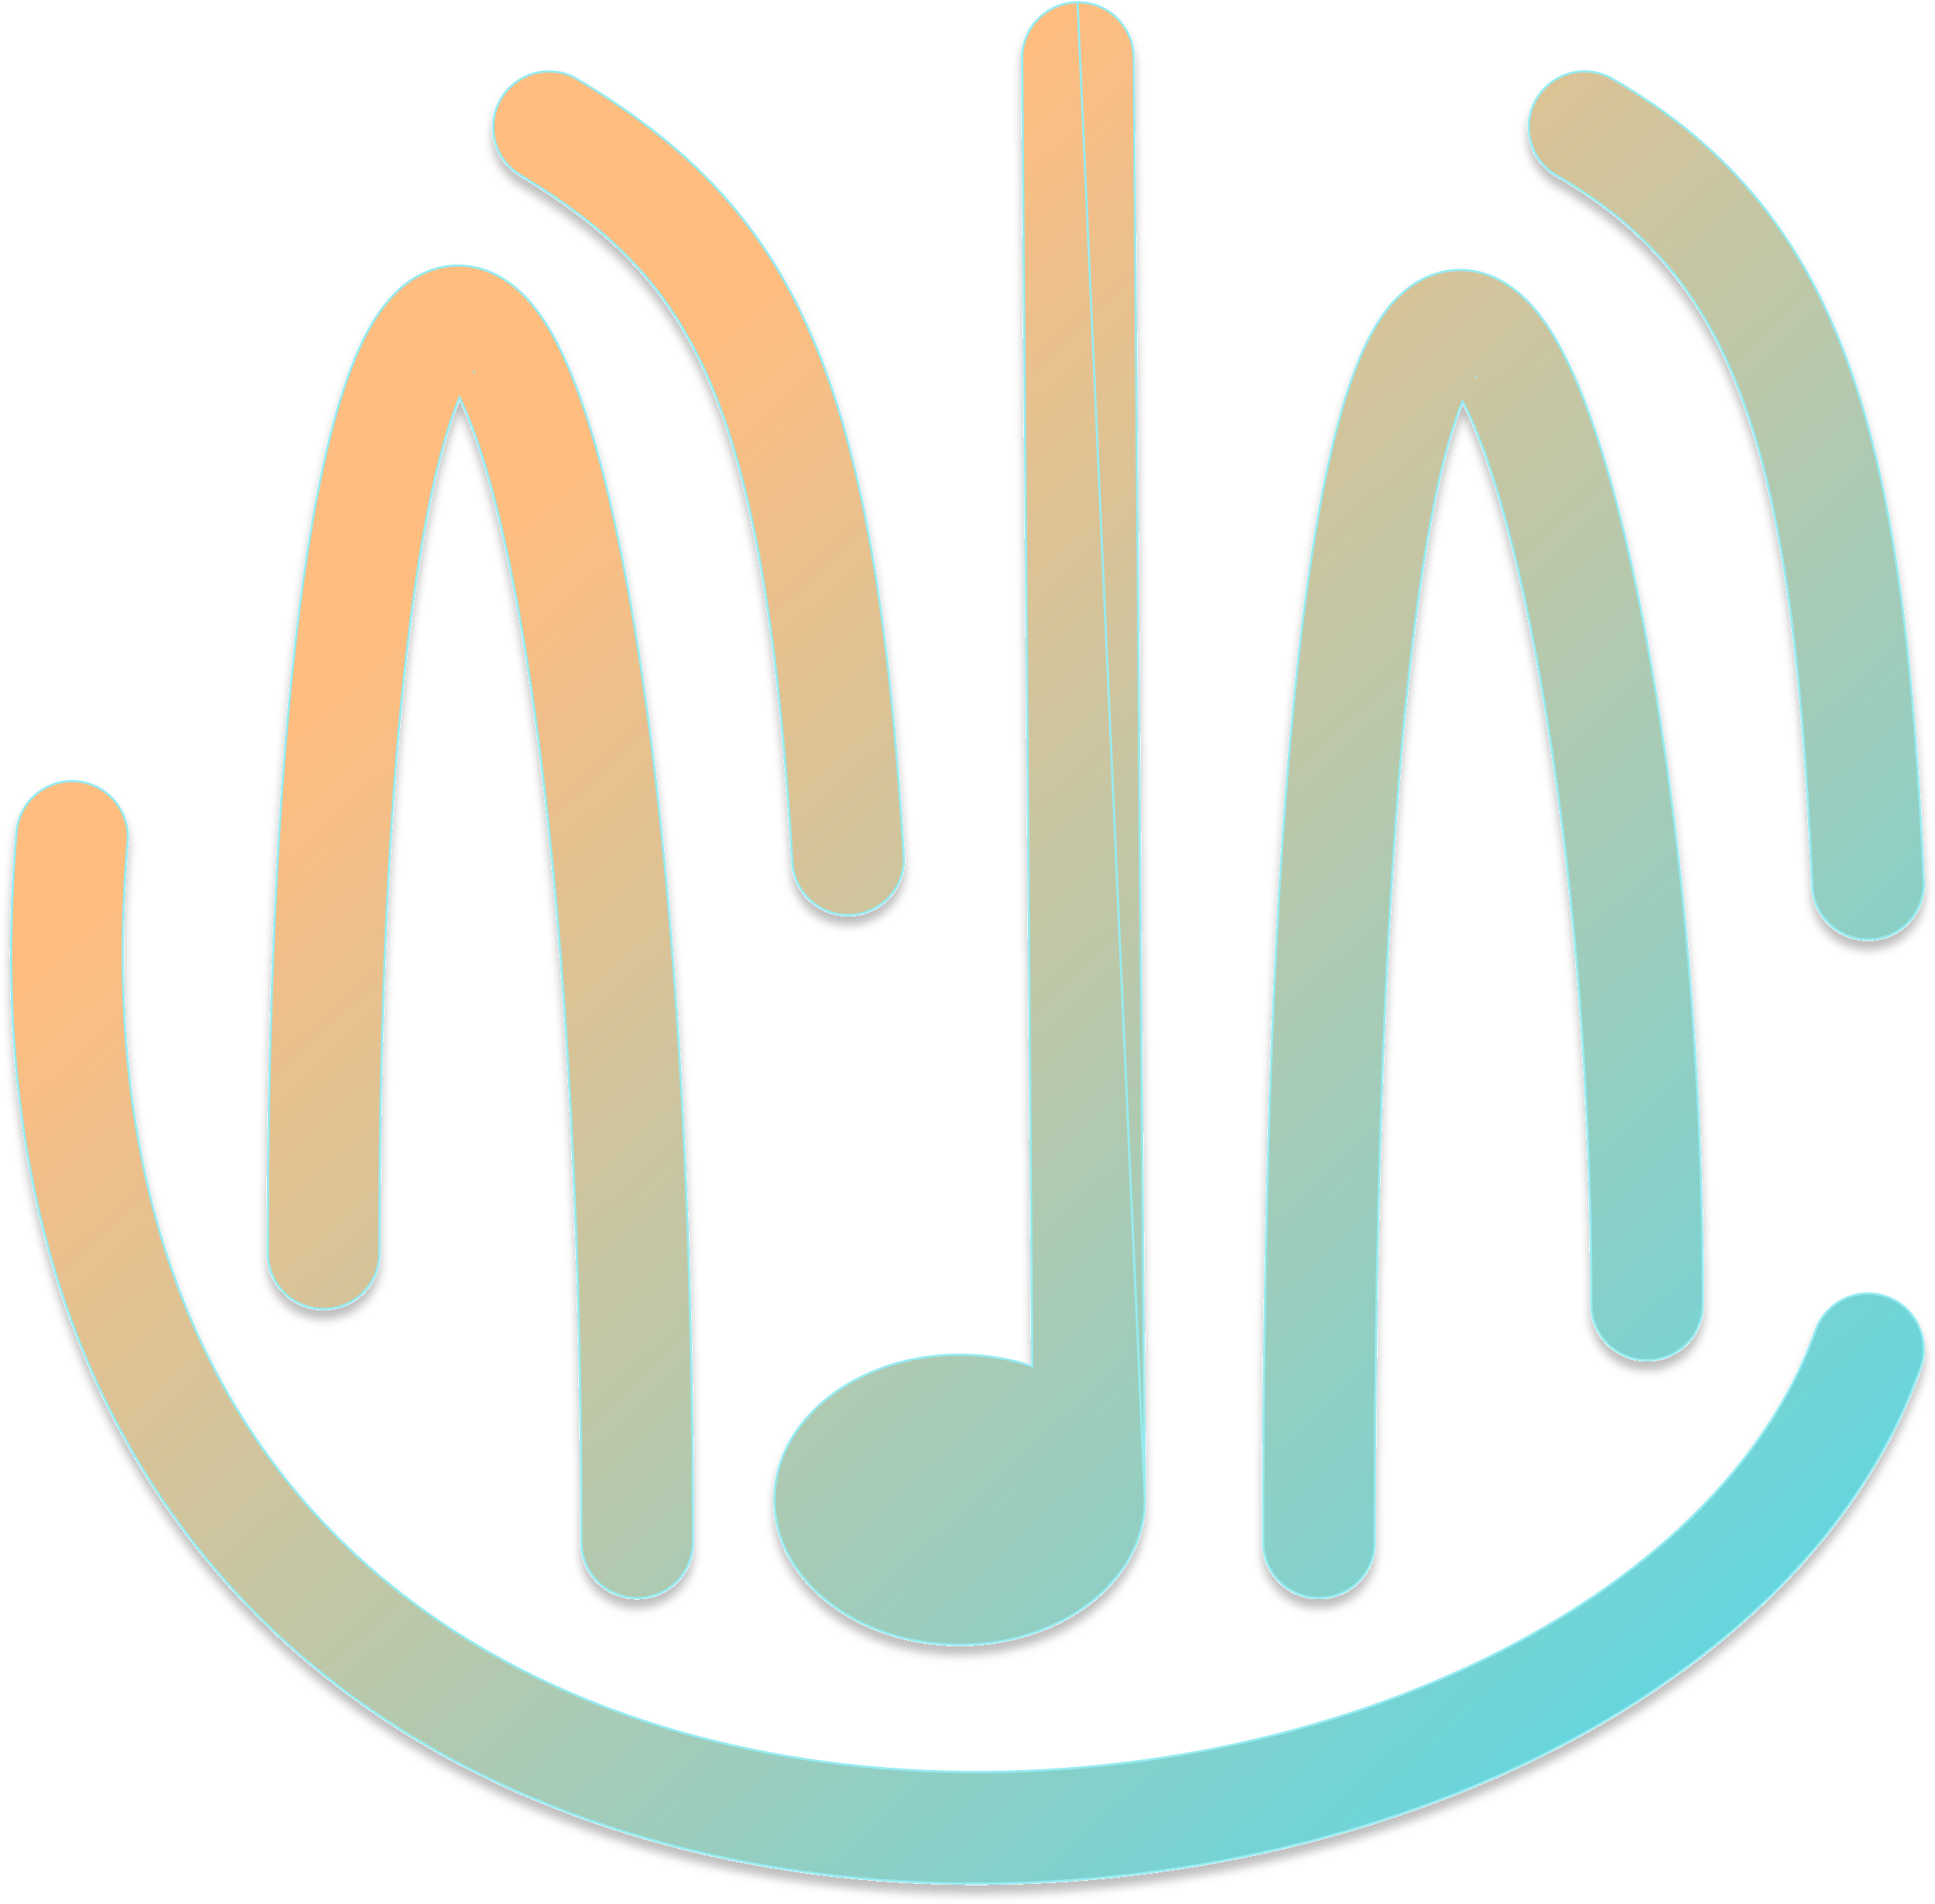
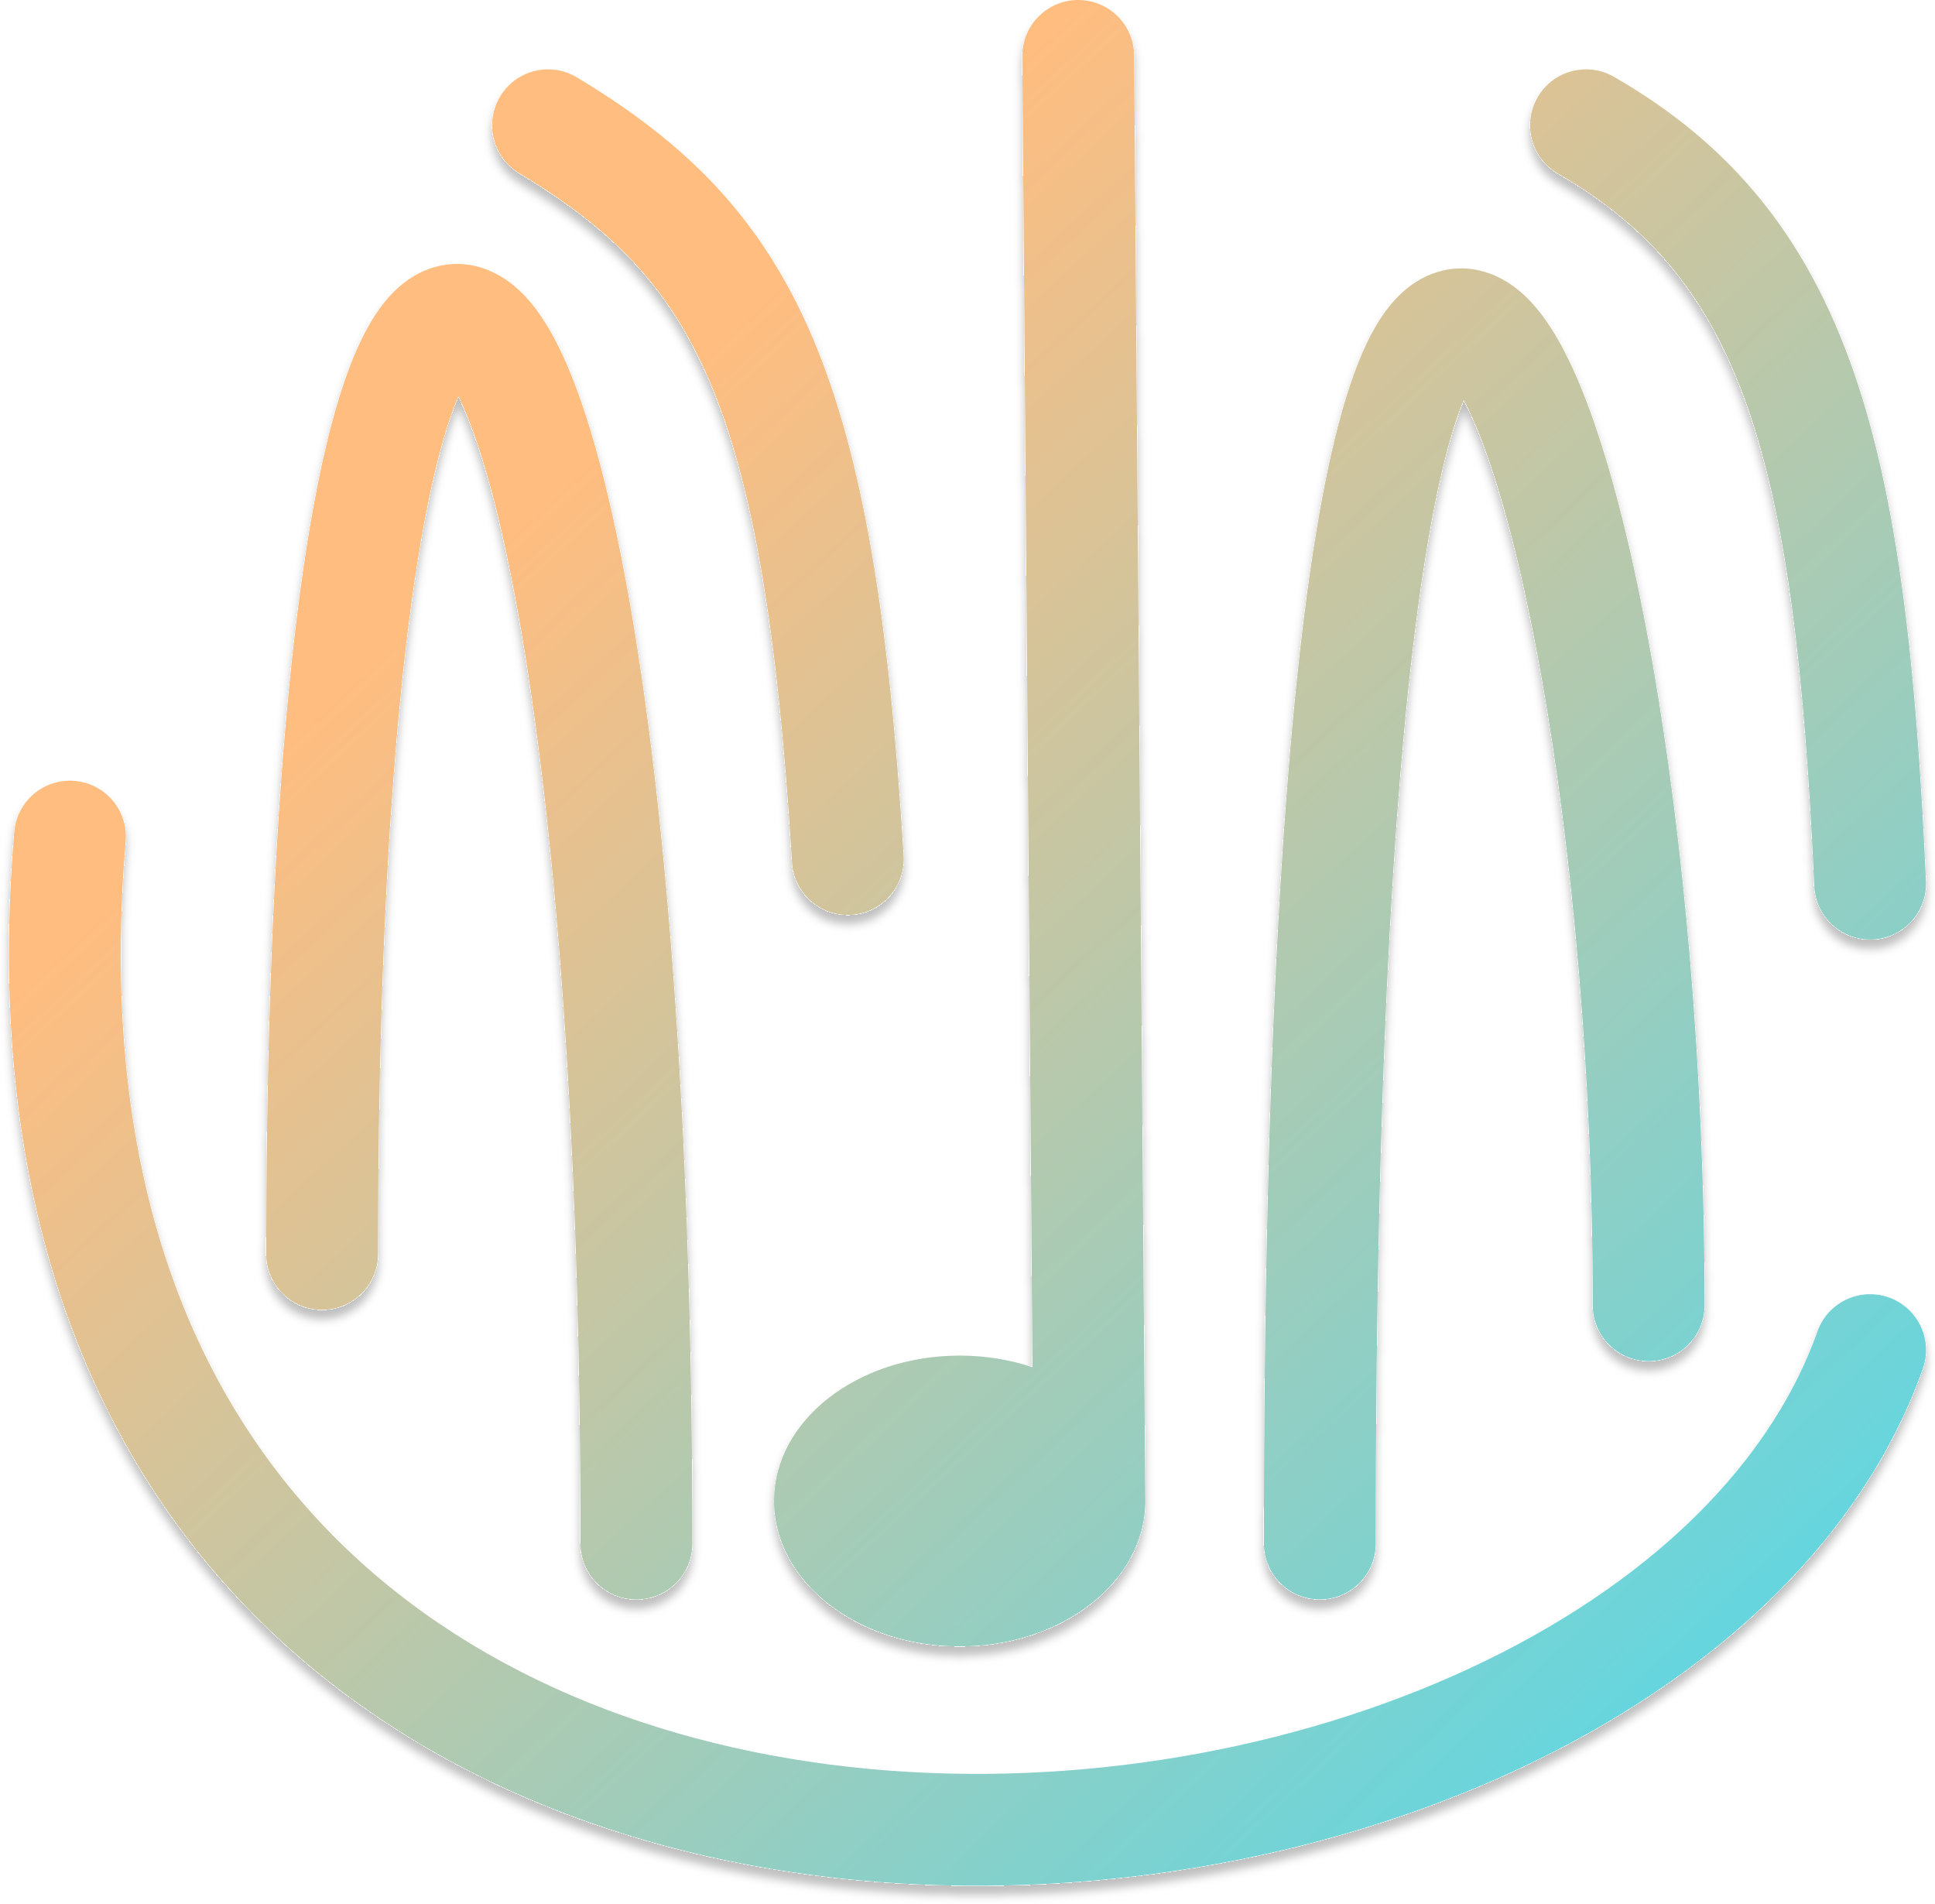
- <svg xmlns="http://www.w3.org/2000/svg" width="867" height="853" viewBox="0 0 867 853" fill="none">
-   <g filter="url(#filter0_d_12_48)">
-     <path fill-rule="evenodd" clip-rule="evenodd" d="M482.804 1.001C496.61 0.894 507.889 12 507.996 25.806L512.992 671.305C512.993 671.388 512.994 671.471 512.995 671.554L512.996 671.623C512.997 671.746 512.997 671.87 512.997 671.994L482.804 1.001ZM482.804 1.001L512.997 672.023C512.981 707.911 475.827 737 429.997 737C384.157 737 346.997 707.898 346.997 672C346.997 636.102 384.157 607 429.997 607C441.545 607 452.542 608.847 462.533 612.184L457.998 26.194C457.891 12.387 468.997 1.108 482.804 1.001ZM722.437 35.315C710.461 28.444 695.182 32.584 688.312 44.56C681.441 56.536 685.581 71.815 697.557 78.685C739.598 102.802 765.453 134.758 782.385 183.485C799.854 233.758 807.736 301.626 812.022 397.121C812.641 410.914 824.325 421.594 838.118 420.975C851.911 420.356 862.591 408.672 861.972 394.879C857.674 299.139 849.685 224.83 829.615 167.073C809.007 107.77 775.655 65.844 722.437 35.315ZM224.573 44.116C231.688 32.284 247.049 28.46 258.881 35.576C306.075 63.957 340.605 96.613 364.08 151.502C386.8 204.627 398.494 277.114 404.951 383.485C405.788 397.267 395.294 409.118 381.512 409.954C367.73 410.791 355.88 400.296 355.043 386.515C348.637 280.981 337.225 215.864 318.108 171.163C299.746 128.228 273.707 102.837 233.113 78.424C221.281 71.309 217.457 55.948 224.573 44.116ZM34.383 350.089C48.141 351.253 58.35 363.349 57.187 377.107C45.469 515.631 81.75 613.065 141.292 678.428C201.257 744.256 287.401 780.383 380.139 790.81C472.905 801.24 570.36 785.675 650.409 750.247C730.831 714.654 790.543 660.554 813.443 596.186C818.071 583.178 832.369 576.384 845.377 581.012C858.385 585.64 865.179 599.938 860.551 612.946C831.454 694.729 758.479 757.095 670.645 795.969C582.437 835.008 476.065 851.911 374.553 840.497C273.013 829.08 174.427 789.052 104.329 712.099C33.807 634.683 -5.308 522.712 7.364 372.893C8.528 359.135 20.625 348.925 34.383 350.089ZM288.289 306.599C301.68 399.672 310.497 528.986 310.497 691.026C310.497 704.833 299.304 716.026 285.497 716.026C271.69 716.026 260.497 704.833 260.497 691.026C260.497 530.567 251.752 403.755 238.799 313.719C232.313 268.641 224.852 233.345 217.121 207.887C213.253 195.15 209.463 185.367 205.945 178.259L205.905 178.178C201.378 188.681 196.299 205.524 191.491 230.258C178.774 295.672 169.997 404.707 169.997 561.526C169.997 575.333 158.804 586.526 144.997 586.526C131.19 586.526 119.997 575.333 119.997 561.526C119.997 403.595 128.782 290.817 142.41 220.716C149.082 186.392 157.454 159.225 168.464 142.213C173.877 133.849 182.398 124.058 195.323 120.393C210.154 116.187 223.012 121.987 231.619 129.445C239.643 136.398 245.808 146.082 250.756 156.078C255.881 166.433 260.599 178.987 264.963 193.358C273.697 222.117 281.603 260.122 288.289 306.599ZM212.373 166.842C212.357 166.856 212.334 166.877 212.302 166.904C212.332 166.874 212.354 166.853 212.37 166.839C212.386 166.824 212.394 166.818 212.394 166.819C212.395 166.82 212.387 166.828 212.373 166.842ZM615.997 691C615.997 470.626 625.196 329.254 638.635 247.426C644.128 213.981 650.045 192.455 655.321 179.873C655.544 180.289 655.771 180.72 656.002 181.166C659.735 188.38 663.712 198.066 667.763 210.245C675.858 234.582 683.64 267.023 690.405 305.555C703.917 382.525 712.997 481.66 712.997 584.474C712.997 598.281 724.19 609.474 737.997 609.474C751.804 609.474 762.997 598.281 762.997 584.474C762.997 478.987 753.702 376.948 739.652 296.91C732.635 256.939 724.339 221.917 715.207 194.464C710.645 180.748 705.722 168.457 700.411 158.19C695.29 148.293 688.935 138.541 680.806 131.545C672.2 124.136 658.846 117.83 643.342 122.667C629.918 126.855 621.359 137.642 615.936 146.902C604.81 165.901 596.234 197.081 589.296 239.323C575.173 325.317 565.997 470.016 565.997 691C565.997 704.807 577.19 716 590.997 716C604.804 716 615.997 704.807 615.997 691ZM661.5 168.724C661.5 168.725 661.481 168.744 661.442 168.779C661.48 168.74 661.5 168.723 661.5 168.724Z" fill="url(#paint0_linear_12_48)" />
-     <path d="M507.996 25.806L507.496 25.81V25.81L507.996 25.806ZM512.992 671.305L512.492 671.309L512.492 671.312L512.992 671.305ZM512.995 671.554L513.495 671.55L513.495 671.549L512.995 671.554ZM512.996 671.623L513.496 671.619V671.619L512.996 671.623ZM512.997 671.994L512.498 672.017L513.497 671.994H512.997ZM512.997 672.023L513.497 672.023V672.012L513.497 672.001L512.997 672.023ZM462.533 612.184L462.375 612.658L463.039 612.88L463.033 612.18L462.533 612.184ZM457.998 26.194L458.498 26.19L457.998 26.194ZM688.312 44.56L687.878 44.311L688.312 44.56ZM722.437 35.315L722.686 34.881L722.437 35.315ZM697.557 78.685L697.308 79.119L697.557 78.685ZM782.385 183.485L782.857 183.321L782.385 183.485ZM812.022 397.121L812.522 397.099L812.022 397.121ZM838.118 420.975L838.141 421.474L838.118 420.975ZM861.972 394.879L862.471 394.857L861.972 394.879ZM829.615 167.073L829.142 167.237L829.615 167.073ZM258.881 35.576L258.623 36.004L258.881 35.576ZM224.573 44.116L225.001 44.374L224.573 44.116ZM364.08 151.502L364.54 151.306L364.08 151.502ZM404.951 383.485L405.45 383.455L404.951 383.485ZM381.512 409.954L381.481 409.455L381.512 409.954ZM355.043 386.515L355.542 386.484L355.043 386.515ZM318.108 171.163L318.568 170.967L318.108 171.163ZM233.113 78.424L233.371 77.996L233.113 78.424ZM57.187 377.107L57.685 377.149L57.187 377.107ZM34.383 350.089L34.425 349.591L34.383 350.089ZM141.292 678.428L141.662 678.092L141.292 678.428ZM380.139 790.81L380.195 790.313L380.139 790.81ZM650.409 750.247L650.611 750.704L650.409 750.247ZM813.443 596.186L813.914 596.354L813.443 596.186ZM845.377 581.012L845.545 580.541L845.377 581.012ZM860.551 612.946L861.022 613.114L860.551 612.946ZM670.645 795.969L670.442 795.512L670.645 795.969ZM374.553 840.497L374.497 840.994L374.553 840.497ZM104.329 712.099L103.959 712.436L104.329 712.099ZM7.364 372.893L6.866 372.851L7.364 372.893ZM288.289 306.599L288.784 306.528L288.289 306.599ZM238.799 313.719L238.304 313.79L238.799 313.719ZM217.121 207.887L217.599 207.742L217.121 207.887ZM205.945 178.259L206.393 178.037L206.393 178.037L205.945 178.259ZM205.905 178.178L206.353 177.956L205.873 176.988L205.445 177.98L205.905 178.178ZM191.491 230.258L191.982 230.353L191.491 230.258ZM142.41 220.716L141.919 220.621L142.41 220.716ZM168.464 142.213L168.045 141.941L168.464 142.213ZM195.323 120.393L195.186 119.912L195.323 120.393ZM231.619 129.445L231.292 129.823L231.619 129.445ZM250.756 156.078L250.308 156.3L250.756 156.078ZM264.963 193.358L265.442 193.213L264.963 193.358ZM212.302 166.904L211.948 166.551L212.623 167.287L212.302 166.904ZM212.373 166.842L212.716 167.205L212.716 167.205L212.373 166.842ZM212.37 166.839L212.705 167.21L212.705 167.21L212.37 166.839ZM212.394 166.819L212.885 166.725L212.885 166.722L212.394 166.819ZM638.635 247.426L639.129 247.507L638.635 247.426ZM655.321 179.873L655.762 179.637L655.266 178.711L654.86 179.679L655.321 179.873ZM656.002 181.166L656.446 180.937V180.937L656.002 181.166ZM667.763 210.245L667.289 210.403L667.763 210.245ZM690.405 305.555L690.897 305.469L690.405 305.555ZM739.652 296.91L739.159 296.996L739.652 296.91ZM715.207 194.464L715.682 194.306L715.207 194.464ZM700.411 158.19L699.967 158.42V158.42L700.411 158.19ZM680.806 131.545L681.132 131.166L680.806 131.545ZM643.342 122.667L643.491 123.144L643.342 122.667ZM615.936 146.902L616.367 147.155L615.936 146.902ZM589.296 239.323L588.803 239.242L589.296 239.323ZM661.5 168.724L661.007 168.808L661.009 168.822L661.012 168.835L661.5 168.724ZM661.442 168.779L661.086 168.428L661.773 169.154L661.442 168.779ZM508.496 25.803C508.387 11.72 496.883 0.392 482.8 0.501L482.807 1.501C496.338 1.396 507.392 12.28 507.496 25.81L508.496 25.803ZM513.492 671.302L508.496 25.803L507.496 25.81L512.492 671.309L513.492 671.302ZM513.495 671.549C513.494 671.466 513.493 671.382 513.492 671.299L512.492 671.312C512.494 671.394 512.494 671.476 512.495 671.558L513.495 671.549ZM513.496 671.619L513.495 671.55L512.495 671.558L512.496 671.627L513.496 671.619ZM513.497 671.994C513.497 671.869 513.497 671.744 513.496 671.619L512.496 671.626C512.497 671.749 512.497 671.872 512.497 671.994H513.497ZM482.304 1.023L512.498 672.017L513.497 671.972L483.303 0.978L482.304 1.023ZM513.497 672.001L483.303 0.978L482.304 1.023L512.498 672.046L513.497 672.001ZM429.997 737.5C475.982 737.5 513.481 708.294 513.497 672.023L512.497 672.023C512.481 707.528 475.671 736.5 429.997 736.5V737.5ZM346.497 672C346.497 708.282 384.002 737.5 429.997 737.5V736.5C384.313 736.5 347.497 707.515 347.497 672H346.497ZM429.997 606.5C384.002 606.5 346.497 635.718 346.497 672H347.497C347.497 636.485 384.313 607.5 429.997 607.5V606.5ZM462.692 611.71C452.649 608.355 441.598 606.5 429.997 606.5V607.5C441.492 607.5 452.436 609.339 462.375 612.658L462.692 611.71ZM457.498 26.197L462.033 612.188L463.033 612.18L458.498 26.19L457.498 26.197ZM482.8 0.501C468.717 0.61 457.389 12.114 457.498 26.197L458.498 26.19C458.393 12.659 469.277 1.605 482.807 1.501L482.8 0.501ZM688.746 44.809C695.479 33.072 710.451 29.015 722.188 35.748L722.686 34.881C710.47 27.873 694.886 32.095 687.878 44.311L688.746 44.809ZM697.806 78.251C686.069 71.519 682.013 56.546 688.746 44.809L687.878 44.311C680.87 56.527 685.092 72.111 697.308 79.119L697.806 78.251ZM782.857 183.321C765.888 134.488 739.958 102.433 697.806 78.251L697.308 79.119C739.237 103.172 765.017 135.028 781.913 183.649L782.857 183.321ZM812.522 397.099C808.235 301.602 800.353 233.669 782.857 183.321L781.913 183.649C799.356 233.847 807.236 301.651 811.523 397.143L812.522 397.099ZM838.096 420.475C824.578 421.082 813.128 410.616 812.522 397.099L811.523 397.143C812.154 411.213 824.071 422.106 838.141 421.474L838.096 420.475ZM861.472 394.901C862.079 408.419 851.613 419.869 838.096 420.475L838.141 421.474C852.21 420.843 863.103 408.926 862.471 394.857L861.472 394.901ZM829.142 167.237C849.186 224.92 857.175 299.164 861.472 394.901L862.471 394.857C858.174 299.114 850.183 224.741 830.087 166.909L829.142 167.237ZM722.188 35.748C775.294 66.213 808.572 108.04 829.142 167.237L830.087 166.909C809.443 107.501 776.015 65.474 722.686 34.881L722.188 35.748ZM259.139 35.147C247.07 27.889 231.402 31.789 224.144 43.858L225.001 44.374C231.975 32.778 247.028 29.031 258.623 36.004L259.139 35.147ZM364.54 151.306C341.014 96.297 306.399 63.568 259.139 35.147L258.623 36.004C305.751 64.346 340.197 96.929 363.62 151.699L364.54 151.306ZM405.45 383.455C398.993 277.075 387.296 204.515 364.54 151.306L363.62 151.699C386.305 204.74 397.996 277.153 404.452 383.516L405.45 383.455ZM381.542 410.453C395.599 409.6 406.303 397.512 405.45 383.455L404.452 383.516C405.272 397.022 394.988 408.635 381.481 409.455L381.542 410.453ZM354.544 386.545C355.397 400.602 367.485 411.306 381.542 410.453L381.481 409.455C367.975 410.275 356.362 399.991 355.542 386.484L354.544 386.545ZM317.648 171.36C336.729 215.976 348.138 281.019 354.544 386.545L355.542 386.484C349.136 280.942 337.721 215.752 318.568 170.967L317.648 171.36ZM232.855 78.853C273.384 103.225 299.337 128.544 317.648 171.36L318.568 170.967C300.154 127.912 274.031 102.448 233.371 77.996L232.855 78.853ZM224.144 43.858C216.886 55.927 220.786 71.595 232.855 78.853L233.371 77.996C221.775 71.022 218.028 55.969 225.001 44.374L224.144 43.858ZM57.685 377.149C58.872 363.116 48.458 350.778 34.425 349.591L34.34 350.587C47.823 351.728 57.829 363.582 56.688 377.065L57.685 377.149ZM141.662 678.092C82.23 612.849 45.977 515.56 57.685 377.149L56.688 377.065C44.962 515.702 81.271 613.281 140.922 678.765L141.662 678.092ZM380.195 790.313C287.545 779.896 201.525 743.808 141.662 678.092L140.922 678.765C200.988 744.704 287.257 780.87 380.083 791.307L380.195 790.313ZM650.207 749.79C570.24 785.181 472.874 800.734 380.195 790.313L380.083 791.307C472.937 801.747 570.481 786.168 650.611 750.704L650.207 749.79ZM812.972 596.018C790.133 660.212 730.554 714.23 650.207 749.79L650.611 750.704C731.107 715.078 790.952 660.896 813.914 596.354L812.972 596.018ZM845.545 580.541C832.276 575.821 817.693 582.75 812.972 596.018L813.914 596.354C818.45 583.606 832.461 576.948 845.209 581.483L845.545 580.541ZM861.022 613.114C865.742 599.845 858.813 585.262 845.545 580.541L845.209 581.483C857.958 586.019 864.615 600.03 860.08 612.778L861.022 613.114ZM670.847 796.426C758.756 757.52 831.863 695.071 861.022 613.114L860.08 612.778C831.045 694.388 758.203 756.671 670.442 795.512L670.847 796.426ZM374.497 840.994C476.097 852.417 582.557 835.501 670.847 796.426L670.442 795.512C582.316 834.515 476.033 851.404 374.609 840L374.497 840.994ZM103.959 712.436C174.159 789.5 272.869 829.567 374.497 840.994L374.609 840C273.156 828.593 174.695 788.604 104.698 711.763L103.959 712.436ZM6.866 372.851C-5.816 522.783 33.328 634.899 103.959 712.436L104.698 711.763C34.287 634.467 -4.8 522.641 7.863 372.935L6.866 372.851ZM34.425 349.591C20.392 348.404 8.053 358.818 6.866 372.851L7.863 372.935C9.003 359.452 20.858 349.447 34.34 350.587L34.425 349.591ZM310.997 691.026C310.997 528.97 302.179 399.631 288.784 306.528L287.794 306.67C301.18 399.713 309.997 529.001 309.997 691.026H310.997ZM285.497 716.526C299.58 716.526 310.997 705.109 310.997 691.026H309.997C309.997 704.557 299.028 715.526 285.497 715.526V716.526ZM259.997 691.026C259.997 705.109 271.414 716.526 285.497 716.526V715.526C271.966 715.526 260.997 704.557 260.997 691.026H259.997ZM238.304 313.79C251.253 403.796 259.997 530.582 259.997 691.026H260.997C260.997 530.551 252.251 403.714 239.294 313.648L238.304 313.79ZM216.642 208.033C224.363 233.457 231.82 268.726 238.304 313.79L239.294 313.648C232.806 268.556 225.34 233.233 217.599 207.742L216.642 208.033ZM205.497 178.481C208.999 185.556 212.779 195.312 216.642 208.033L217.599 207.742C213.726 194.988 209.928 185.178 206.393 178.037L205.497 178.481ZM205.457 178.4L205.497 178.481L206.393 178.037L206.353 177.956L205.457 178.4ZM191.982 230.353C196.786 205.637 201.857 188.833 206.364 178.376L205.445 177.98C200.899 188.529 195.812 205.411 191 230.162L191.982 230.353ZM170.497 561.526C170.497 404.718 179.274 295.721 191.982 230.353L191 230.162C178.274 295.624 169.497 404.696 169.497 561.526H170.497ZM144.997 587.026C159.08 587.026 170.497 575.609 170.497 561.526H169.497C169.497 575.057 158.528 586.026 144.997 586.026V587.026ZM119.497 561.526C119.497 575.609 130.914 587.026 144.997 587.026V586.026C131.466 586.026 120.497 575.057 120.497 561.526H119.497ZM141.919 220.621C128.282 290.769 119.497 403.584 119.497 561.526H120.497C120.497 403.607 129.282 290.866 142.9 220.812L141.919 220.621ZM168.045 141.941C156.979 159.039 148.593 186.288 141.919 220.621L142.9 220.812C149.571 186.497 157.929 159.411 168.884 142.485L168.045 141.941ZM195.186 119.912C182.089 123.626 173.483 133.538 168.045 141.941L168.884 142.485C174.272 134.161 182.707 124.49 195.459 120.874L195.186 119.912ZM231.946 129.067C223.258 121.538 210.23 115.645 195.186 119.912L195.459 120.874C210.078 116.728 222.767 122.436 231.292 129.823L231.946 129.067ZM251.204 155.856C246.243 145.834 240.043 136.083 231.946 129.067L231.292 129.823C239.243 136.713 245.372 146.329 250.308 156.3L251.204 155.856ZM265.442 193.213C261.072 178.825 256.345 166.243 251.204 155.856L250.308 156.3C255.417 166.622 260.125 179.149 264.485 193.503L265.442 193.213ZM288.784 306.528C282.095 260.037 274.185 222.005 265.442 193.213L264.485 193.503C273.209 222.23 281.11 260.207 287.794 306.67L288.784 306.528ZM212.623 167.287C212.661 167.256 212.692 167.228 212.716 167.205L212.029 166.478C212.023 166.484 212.007 166.499 211.98 166.521L212.623 167.287ZM212.035 166.468C212.011 166.489 211.982 166.517 211.948 166.551L212.656 167.257C212.681 167.232 212.698 167.217 212.705 167.21L212.035 166.468ZM212.885 166.722C212.867 166.632 212.82 166.526 212.722 166.441C212.629 166.36 212.528 166.332 212.458 166.323C212.339 166.308 212.247 166.341 212.229 166.347C212.172 166.367 212.132 166.393 212.126 166.397C212.101 166.412 212.082 166.427 212.077 166.432C212.061 166.444 212.046 166.457 212.035 166.468L212.705 167.21C212.71 167.206 212.707 167.208 212.699 167.215C212.698 167.216 212.682 167.228 212.66 167.242C212.655 167.245 212.615 167.271 212.559 167.291C212.541 167.297 212.45 167.33 212.33 167.315C212.261 167.306 212.16 167.278 212.066 167.197C211.969 167.112 211.922 167.006 211.904 166.916L212.885 166.722ZM212.716 167.205C212.727 167.195 212.74 167.182 212.753 167.169C212.758 167.163 212.77 167.15 212.784 167.133C212.79 167.126 212.805 167.106 212.822 167.078C212.83 167.065 212.846 167.037 212.861 166.998C212.869 166.977 212.913 166.867 212.885 166.725L211.903 166.913C211.888 166.834 211.895 166.769 211.902 166.731C211.909 166.692 211.92 166.66 211.927 166.64C211.942 166.602 211.958 166.574 211.966 166.561C211.982 166.534 211.997 166.515 212.002 166.509C212.014 166.494 212.024 166.484 212.026 166.482C212.031 166.476 212.033 166.475 212.029 166.478L212.716 167.205ZM638.142 247.345C624.696 329.215 615.497 470.62 615.497 691H616.497C616.497 470.632 625.696 329.294 639.129 247.507L638.142 247.345ZM654.86 179.679C649.562 192.314 643.637 213.885 638.142 247.345L639.129 247.507C644.619 214.077 650.528 192.595 655.782 180.066L654.86 179.679ZM656.446 180.937C656.214 180.488 655.986 180.055 655.762 179.637L654.881 180.109C655.103 180.523 655.328 180.952 655.558 181.396L656.446 180.937ZM668.238 210.087C664.181 197.893 660.194 188.181 656.446 180.937L655.558 181.396C659.275 188.579 663.243 198.239 667.289 210.403L668.238 210.087ZM690.897 305.469C684.13 266.922 676.343 234.455 668.238 210.087L667.289 210.403C675.373 234.709 683.151 267.123 689.912 305.642L690.897 305.469ZM713.497 584.474C713.497 481.633 704.415 382.469 690.897 305.469L689.912 305.642C703.419 382.58 712.497 481.686 712.497 584.474H713.497ZM737.997 608.974C724.466 608.974 713.497 598.005 713.497 584.474H712.497C712.497 598.557 723.914 609.974 737.997 609.974V608.974ZM762.497 584.474C762.497 598.005 751.528 608.974 737.997 608.974V609.974C752.08 609.974 763.497 598.557 763.497 584.474H762.497ZM739.159 296.996C753.204 377.003 762.497 479.014 762.497 584.474H763.497C763.497 478.96 754.2 376.892 740.144 296.823L739.159 296.996ZM714.733 194.622C723.854 222.044 732.145 257.04 739.159 296.996L740.144 296.823C733.125 256.838 724.824 221.791 715.682 194.306L714.733 194.622ZM699.967 158.42C705.263 168.656 710.176 180.922 714.733 194.622L715.682 194.306C711.115 180.575 706.182 168.258 700.855 157.961L699.967 158.42ZM680.48 131.924C688.538 138.86 694.858 148.546 699.967 158.42L700.855 157.961C695.722 148.039 689.332 138.223 681.132 131.166L680.48 131.924ZM643.491 123.144C658.773 118.377 671.951 124.582 680.48 131.924L681.132 131.166C672.449 123.691 658.92 117.283 643.193 122.19L643.491 123.144ZM616.367 147.155C621.768 137.932 630.245 127.277 643.491 123.144L643.193 122.19C629.59 126.433 620.949 137.351 615.504 146.65L616.367 147.155ZM589.79 239.404C596.726 197.168 605.292 166.068 616.367 147.155L615.504 146.65C604.328 165.734 595.742 196.994 588.803 239.242L589.79 239.404ZM566.497 691C566.497 470.022 575.673 325.356 589.79 239.404L588.803 239.242C574.673 325.278 565.497 470.01 565.497 691H566.497ZM590.997 715.5C577.466 715.5 566.497 704.531 566.497 691H565.497C565.497 705.083 576.914 716.5 590.997 716.5V715.5ZM615.497 691C615.497 704.531 604.528 715.5 590.997 715.5V716.5C605.08 716.5 616.497 705.083 616.497 691H615.497ZM661.012 168.835C660.99 168.736 661.003 168.655 661.011 168.617C661.02 168.575 661.033 168.543 661.041 168.525C661.057 168.489 661.073 168.462 661.08 168.452C661.095 168.429 661.109 168.413 661.113 168.408C661.123 168.395 661.131 168.387 661.133 168.385C661.138 168.379 661.141 168.377 661.138 168.379C661.135 168.382 661.127 168.39 661.111 168.404L661.773 169.154C661.797 169.133 661.817 169.114 661.833 169.099C661.84 169.091 661.85 169.082 661.86 169.071C661.864 169.067 661.874 169.056 661.885 169.043C661.89 169.037 661.904 169.02 661.919 168.997C661.926 168.986 661.942 168.96 661.958 168.924C661.966 168.905 661.979 168.873 661.988 168.831C661.996 168.793 662.01 168.712 661.987 168.613L661.012 168.835ZM661.798 169.13C661.814 169.114 661.823 169.105 661.826 169.102C661.828 169.1 661.825 169.103 661.818 169.109C661.817 169.11 661.805 169.12 661.788 169.132C661.785 169.135 661.755 169.156 661.713 169.176C661.703 169.181 661.629 169.218 661.527 169.223C661.472 169.226 661.354 169.223 661.232 169.146C661.093 169.058 661.026 168.923 661.007 168.808L661.993 168.639C661.973 168.525 661.907 168.39 661.767 168.301C661.646 168.225 661.528 168.222 661.472 168.225C661.37 168.23 661.296 168.267 661.286 168.272C661.244 168.292 661.214 168.314 661.209 168.317C661.191 168.33 661.177 168.341 661.174 168.345C661.162 168.354 661.152 168.364 661.144 168.371C661.128 168.386 661.108 168.405 661.086 168.428L661.798 169.13ZM513.497 671.978L483.303 0.978L482.304 1.023L512.498 672.022L513.497 671.978Z" fill="#96EBF1" />
+ <svg xmlns="http://www.w3.org/2000/svg" width="865" height="851" viewBox="0 0 865 851" fill="none">
+   <g filter="url(#filter0_d_13_252)">
+     <path fill-rule="evenodd" clip-rule="evenodd" d="M481.804 0.001C495.61 -0.106 506.889 11 506.996 24.806L511.992 670.305C511.993 670.388 511.994 670.471 511.995 670.554L511.996 670.623C511.997 670.746 511.997 670.87 511.997 670.994L481.804 0.001ZM481.804 0.001L511.997 671.023C511.981 706.911 474.827 736 428.997 736C383.157 736 345.997 706.898 345.997 671C345.997 635.102 383.157 606 428.997 606C440.545 606 451.542 607.847 461.533 611.184L456.998 25.194C456.891 11.387 467.997 0.108 481.804 0.001ZM721.437 34.315C709.461 27.444 694.182 31.584 687.312 43.56C680.441 55.536 684.581 70.815 696.557 77.685C738.598 101.802 764.453 133.758 781.385 182.485C798.854 232.758 806.736 300.626 811.022 396.121C811.641 409.914 823.325 420.594 837.118 419.975C850.911 419.356 861.591 407.672 860.972 393.879C856.674 298.139 848.685 223.83 828.615 166.073C808.007 106.77 774.655 64.844 721.437 34.315ZM223.573 43.116C230.688 31.284 246.049 27.46 257.881 34.576C305.075 62.957 339.605 95.613 363.08 150.502C385.8 203.627 397.494 276.114 403.951 382.485C404.788 396.267 394.294 408.118 380.512 408.954C366.73 409.791 354.88 399.296 354.043 385.515C347.637 279.981 336.225 214.864 317.108 170.163C298.746 127.228 272.707 101.837 232.113 77.424C220.281 70.309 216.457 54.948 223.573 43.116ZM33.383 349.089C47.141 350.253 57.35 362.349 56.187 376.107C44.469 514.631 80.75 612.065 140.292 677.428C200.257 743.256 286.401 779.383 379.139 789.81C471.905 800.24 569.36 784.675 649.409 749.247C729.831 713.654 789.543 659.554 812.443 595.186C817.071 582.178 831.369 575.384 844.377 580.012C857.385 584.64 864.179 598.938 859.551 611.946C830.454 693.729 757.479 756.095 669.645 794.969C581.437 834.008 475.065 850.911 373.553 839.497C272.013 828.08 173.427 788.052 103.329 711.099C32.807 633.683 -6.308 521.712 6.364 371.893C7.528 358.135 19.625 347.925 33.383 349.089ZM287.289 305.599C300.68 398.672 309.497 527.986 309.497 690.026C309.497 703.833 298.304 715.026 284.497 715.026C270.69 715.026 259.497 703.833 259.497 690.026C259.497 529.567 250.752 402.755 237.799 312.719C231.313 267.641 223.852 232.345 216.121 206.887C212.253 194.15 208.463 184.367 204.945 177.259L204.905 177.178C200.378 187.681 195.299 204.524 190.491 229.258C177.774 294.672 168.997 403.707 168.997 560.526C168.997 574.333 157.804 585.526 143.997 585.526C130.19 585.526 118.997 574.333 118.997 560.526C118.997 402.595 127.782 289.817 141.41 219.716C148.082 185.392 156.454 158.225 167.464 141.213C172.877 132.849 181.398 123.058 194.323 119.393C209.154 115.187 222.012 120.987 230.619 128.445C238.643 135.398 244.808 145.082 249.756 155.078C254.881 165.433 259.599 177.987 263.963 192.358C272.697 221.117 280.603 259.122 287.289 305.599ZM211.373 165.842C211.357 165.856 211.334 165.877 211.302 165.904C211.332 165.874 211.354 165.853 211.37 165.839C211.386 165.824 211.394 165.818 211.394 165.819C211.395 165.82 211.387 165.828 211.373 165.842ZM614.997 690C614.997 469.626 624.196 328.254 637.635 246.426C643.128 212.981 649.045 191.455 654.321 178.873C654.544 179.289 654.771 179.72 655.002 180.166C658.735 187.38 662.712 197.066 666.763 209.245C674.858 233.582 682.64 266.023 689.405 304.555C702.917 381.525 711.997 480.66 711.997 583.474C711.997 597.281 723.19 608.474 736.997 608.474C750.804 608.474 761.997 597.281 761.997 583.474C761.997 477.987 752.702 375.948 738.652 295.91C731.635 255.939 723.339 220.917 714.207 193.464C709.645 179.748 704.722 167.457 699.411 157.19C694.29 147.293 687.935 137.541 679.806 130.545C671.2 123.136 657.846 116.83 642.342 121.667C628.918 125.855 620.359 136.642 614.936 145.902C603.81 164.901 595.234 196.081 588.296 238.323C574.173 324.317 564.997 469.016 564.997 690C564.997 703.807 576.19 715 589.997 715C603.804 715 614.997 703.807 614.997 690ZM660.5 167.724C660.5 167.725 660.481 167.744 660.442 167.779C660.48 167.74 660.5 167.723 660.5 167.724Z" fill="url(#paint0_linear_13_252)" />
  </g>
  <defs>
-     <filter id="filter0_d_12_48" x="0.5" y="0.5" width="866.004" height="852" filterUnits="userSpaceOnUse" color-interpolation-filters="sRGB">
+     <filter id="filter0_d_13_252" x="0" y="0" width="865.004" height="851" filterUnits="userSpaceOnUse" color-interpolation-filters="sRGB">
      <feFlood flood-opacity="0" result="BackgroundImageFix" />
      <feColorMatrix in="SourceAlpha" type="matrix" values="0 0 0 0 0 0 0 0 0 0 0 0 0 0 0 0 0 0 127 0" result="hardAlpha" />
      <feOffset dy="4" />
      <feGaussianBlur stdDeviation="2" />
      <feComposite in2="hardAlpha" operator="out" />
      <feColorMatrix type="matrix" values="0 0 0 0 0 0 0 0 0 0 0 0 0 0 0 0 0 0 0.25 0" />
-       <feBlend mode="normal" in2="BackgroundImageFix" result="effect1_dropShadow_12_48" />
-       <feBlend mode="normal" in="SourceGraphic" in2="effect1_dropShadow_12_48" result="shape" />
+       <feBlend mode="normal" in2="BackgroundImageFix" result="effect1_dropShadow_13_252" />
+       <feBlend mode="normal" in="SourceGraphic" in2="effect1_dropShadow_13_252" result="shape" />
    </filter>
-     <linearGradient id="paint0_linear_12_48" x1="914.301" y1="749.353" x2="342.884" y2="133.544" gradientUnits="userSpaceOnUse">
+     <linearGradient id="paint0_linear_13_252" x1="913.301" y1="748.353" x2="341.884" y2="132.544" gradientUnits="userSpaceOnUse">
      <stop stop-color="#4FD9EC" />
      <stop offset="1" stop-color="#FFBD80" />
    </linearGradient>
  </defs>
</svg>
